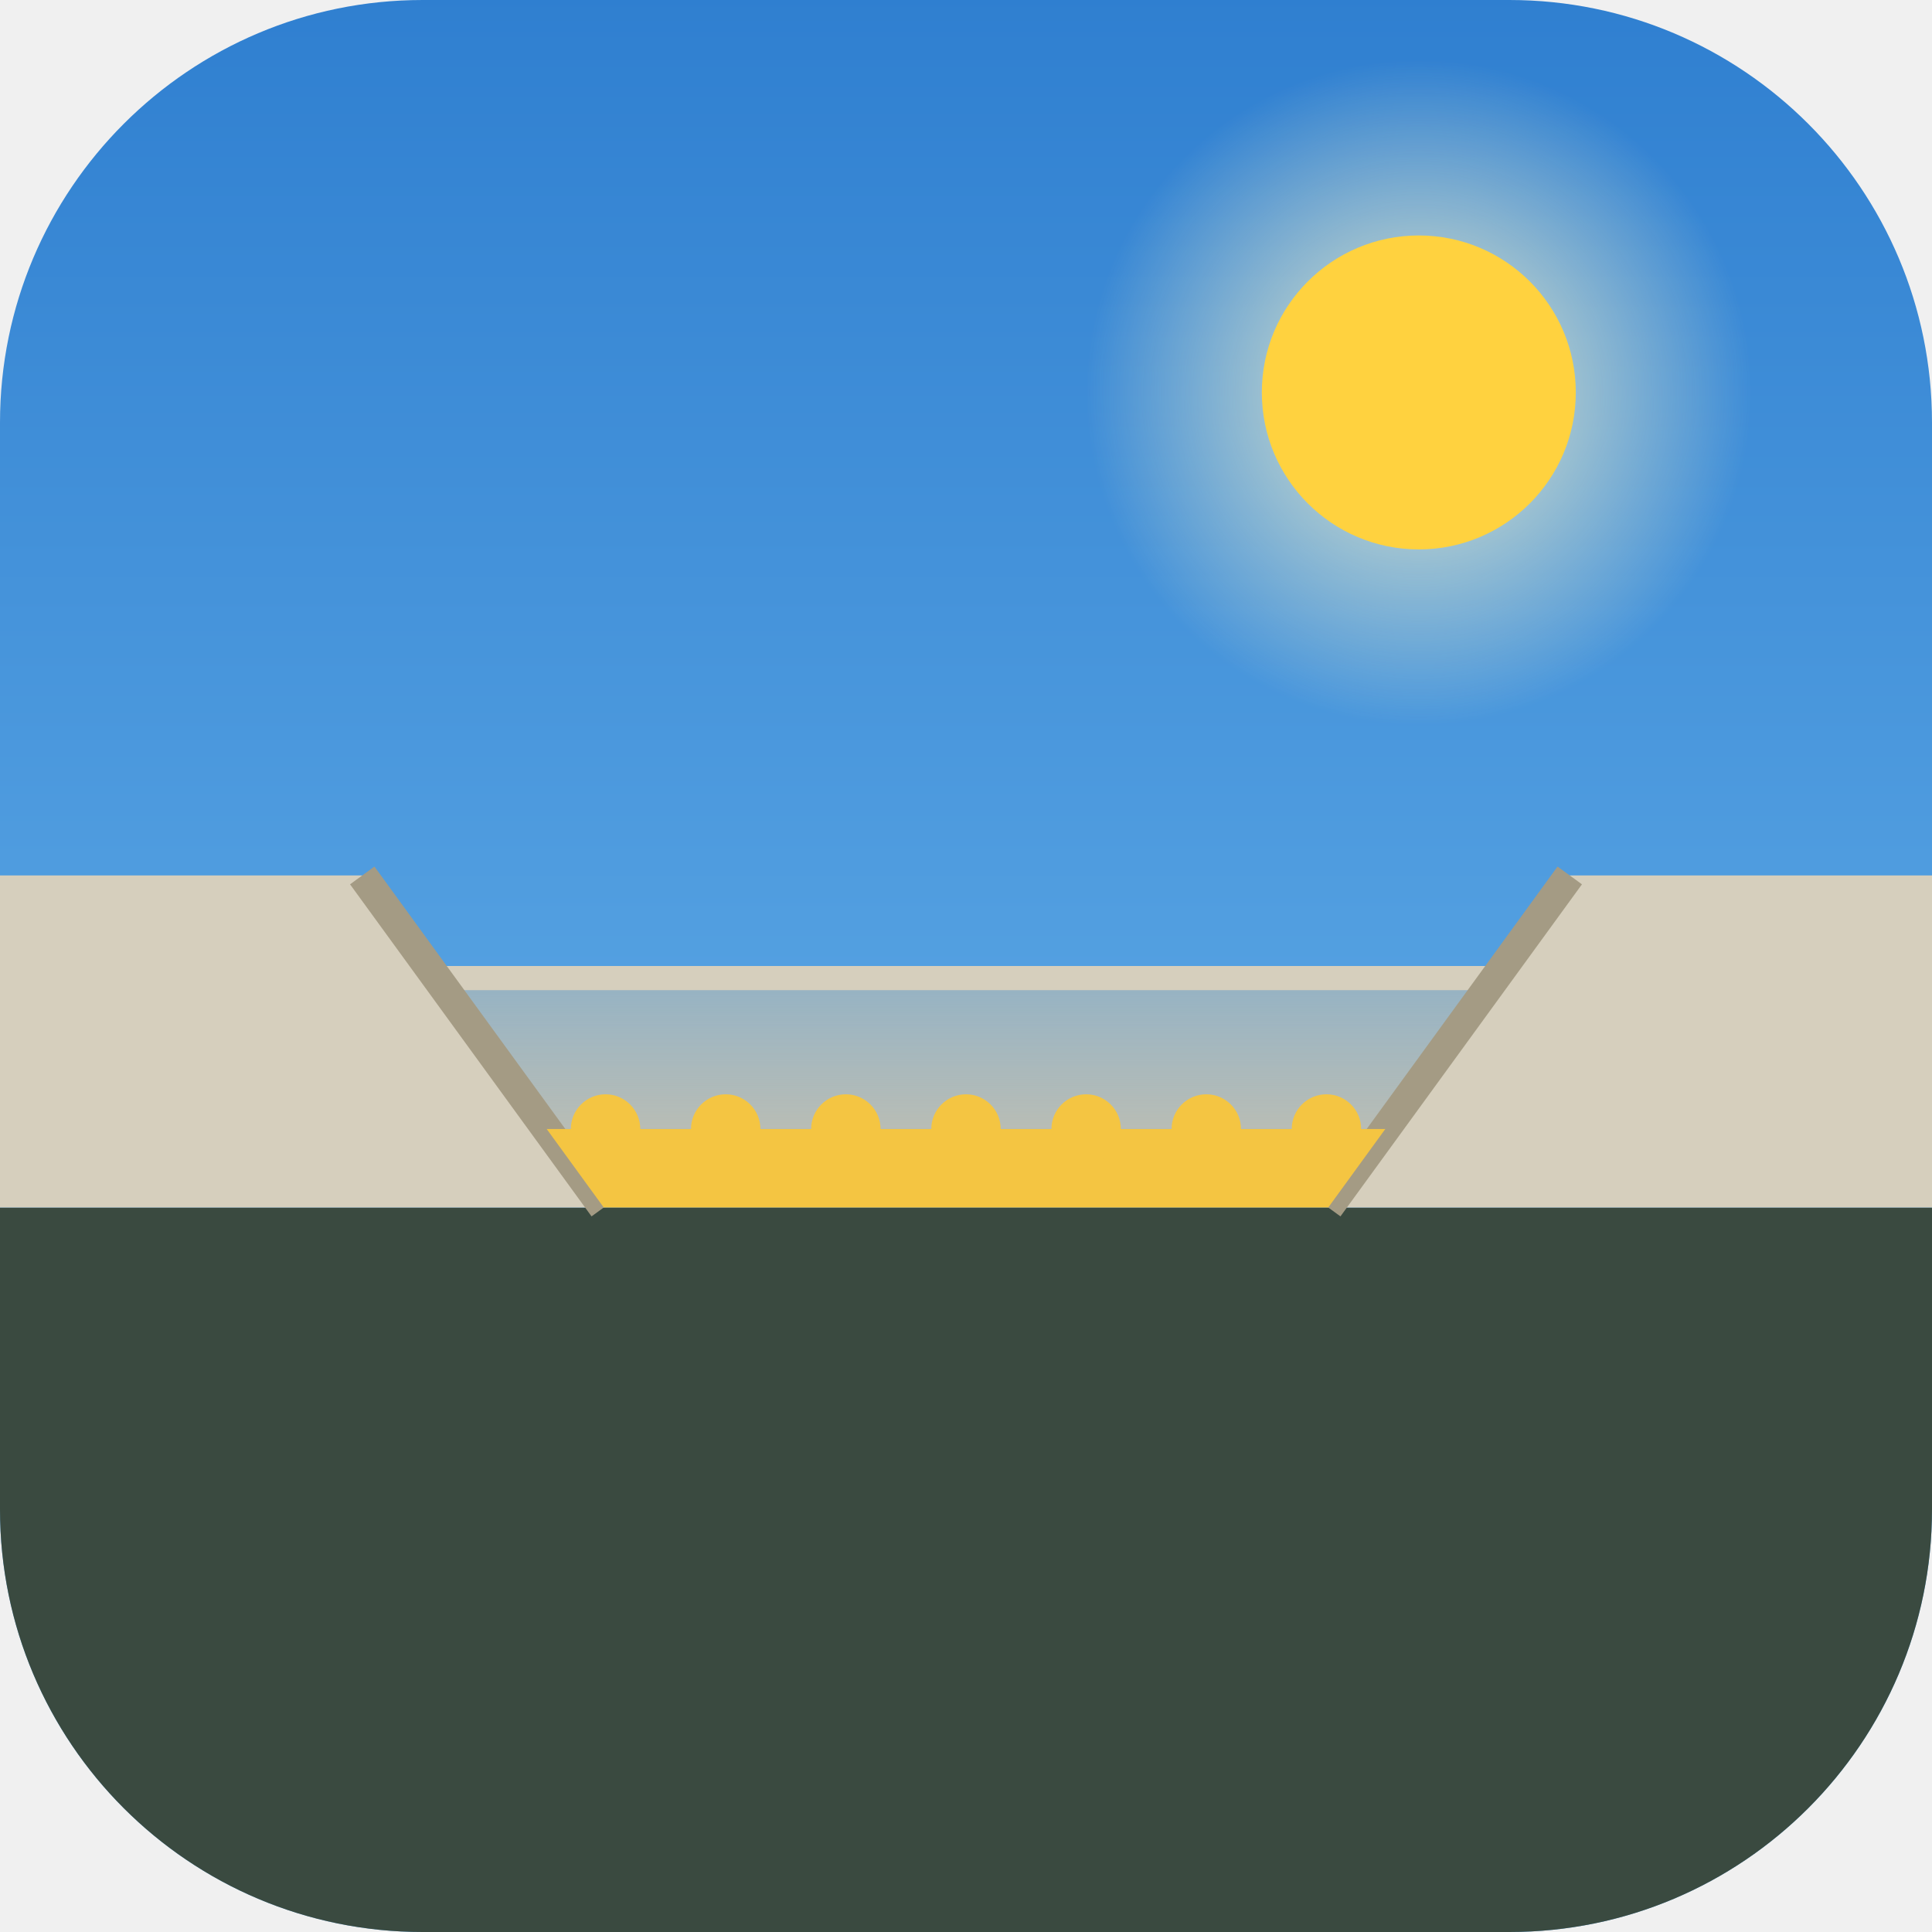
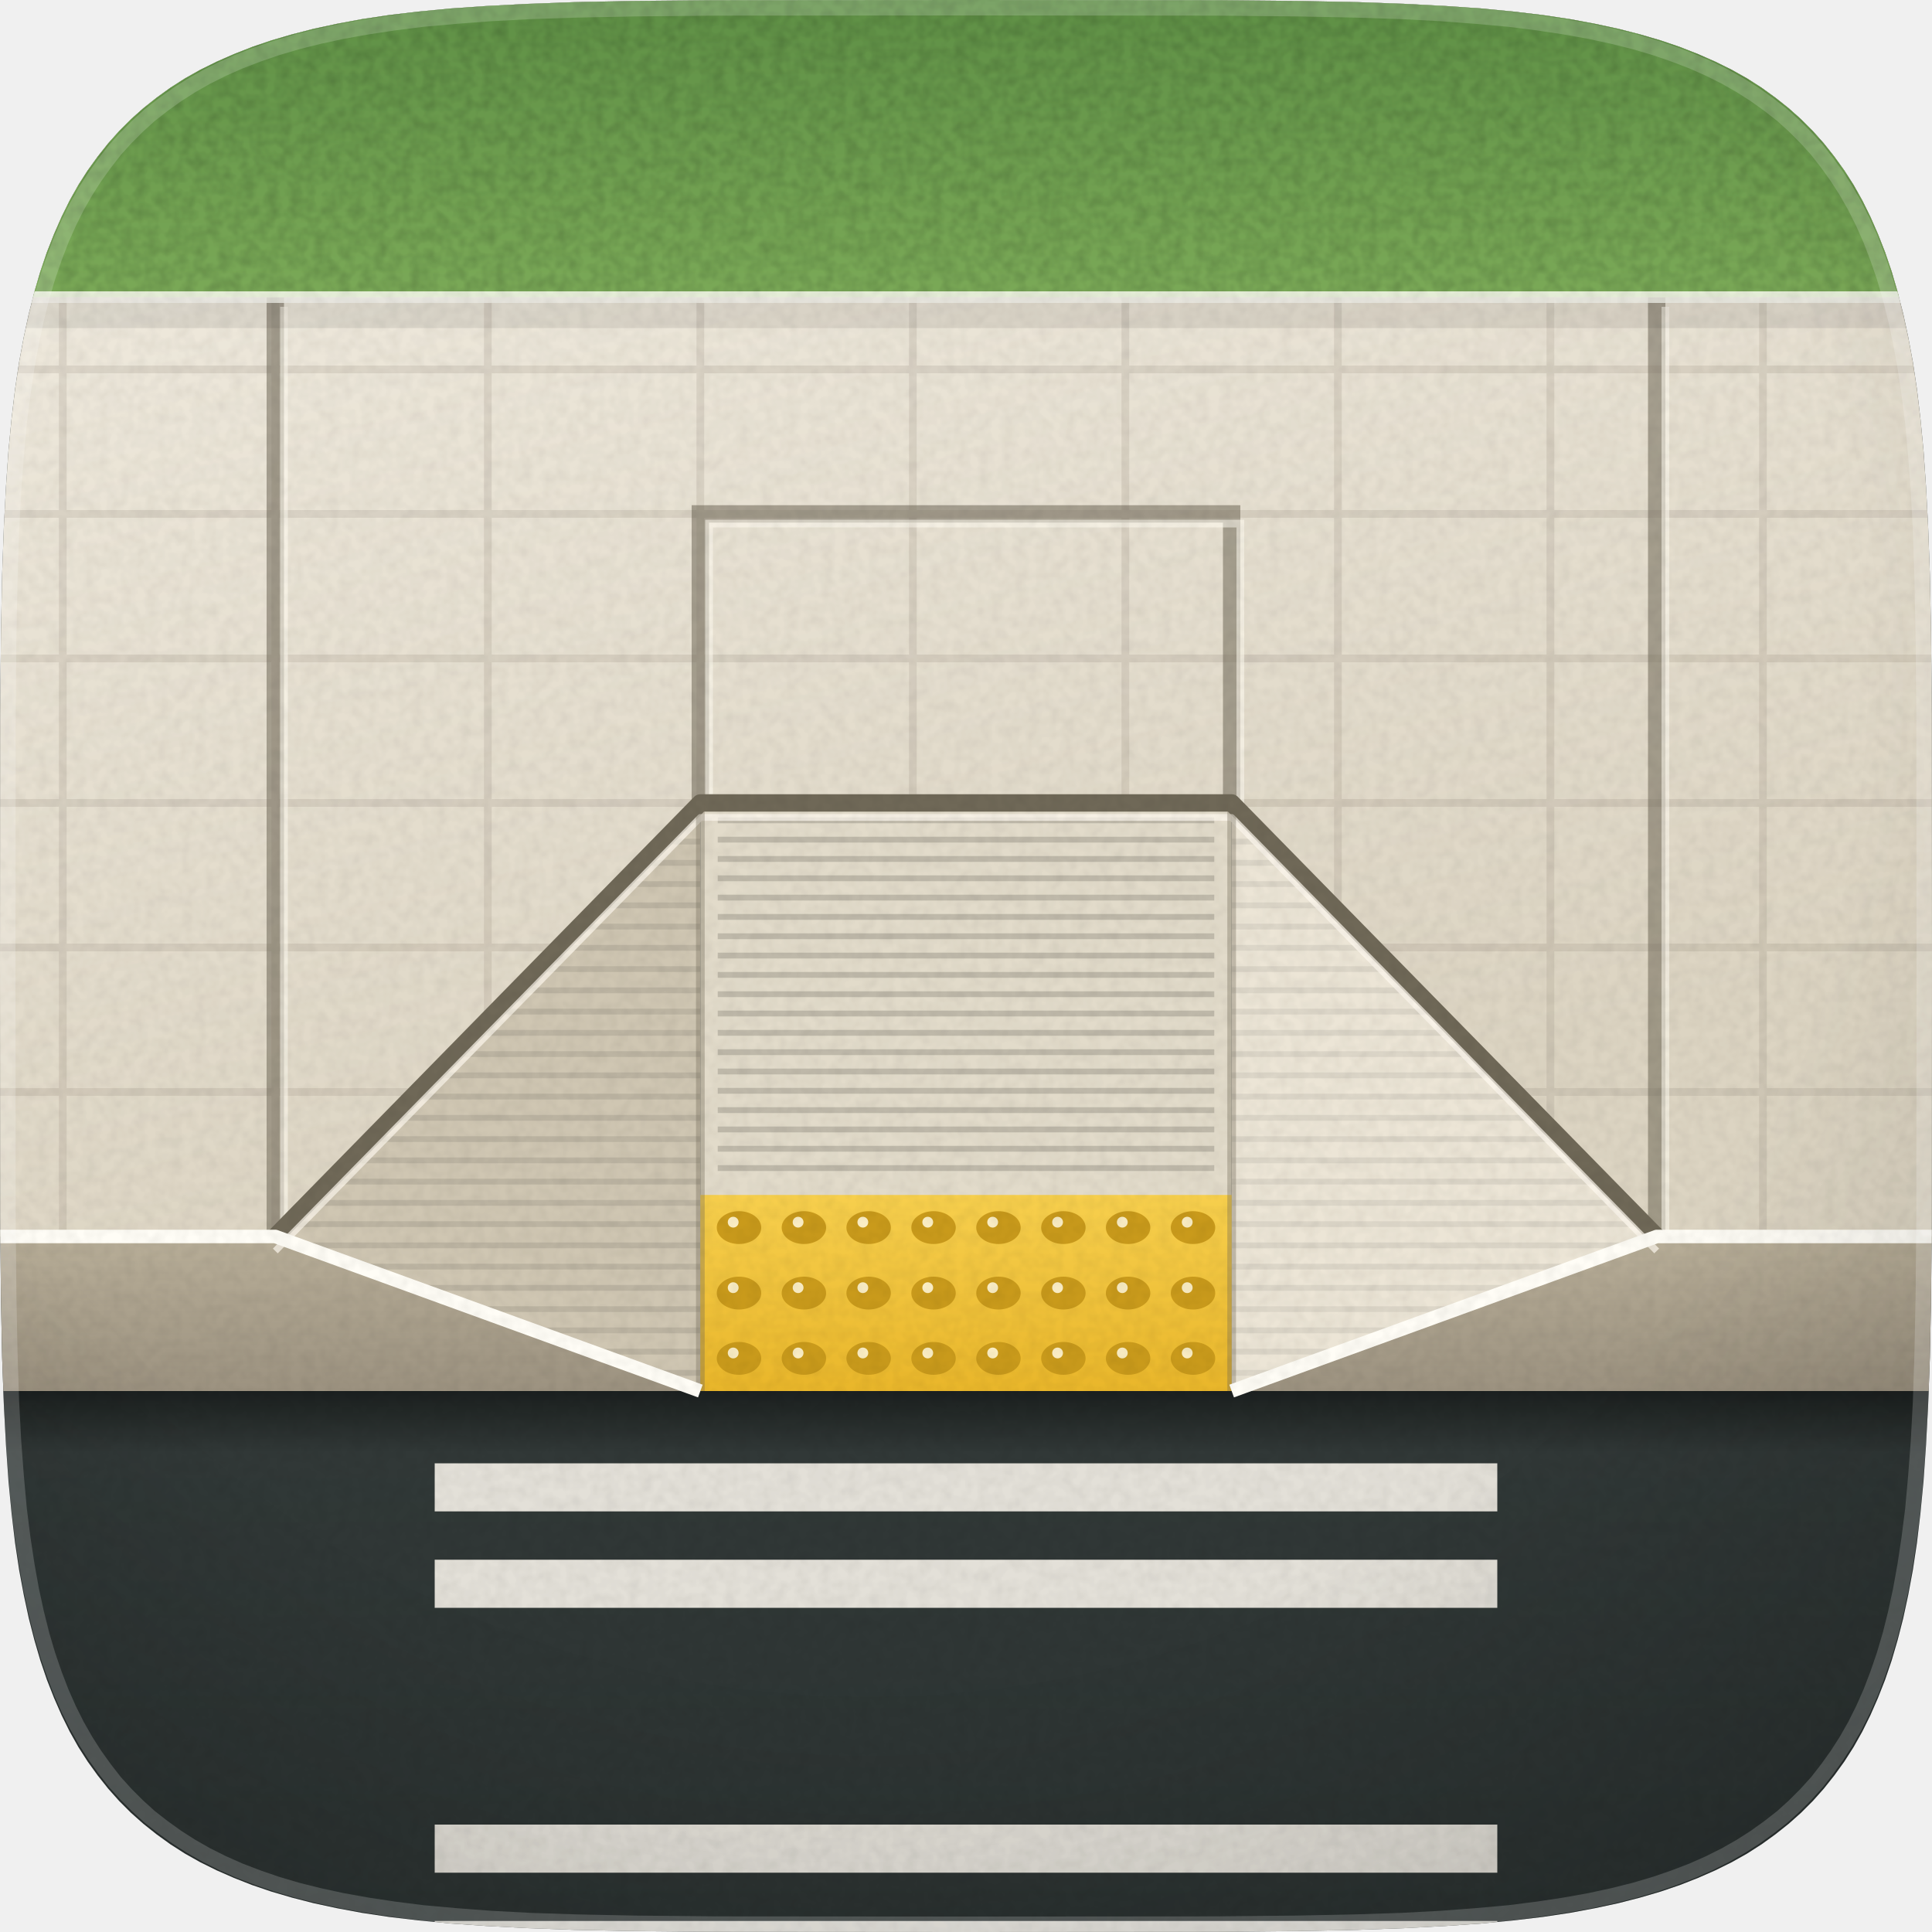
- <svg xmlns="http://www.w3.org/2000/svg" viewBox="0 0 64 64" role="img" aria-label="Trebuche: a curb cut seen from the street, with a yellow warning band, under a sunny or starry sky">
+ <svg xmlns="http://www.w3.org/2000/svg" viewBox="0 0 100 100" role="img" aria-label="Trebuche: a curb ramp seen from above">
  <defs>
-     <linearGradient id="day" x1="0" y1="0" x2="0" y2="1">
-       <stop offset="0" stop-color="#2f7fd0" />
-       <stop offset="0.6" stop-color="#5aa6e4" />
+     <clipPath id="shape">
+       <path d="M100.00 50.00L99.99 63.06L99.95 67.23L99.89 70.26L99.80 72.72L99.69 74.82L99.56 76.68L99.40 78.34L99.22 79.86L99.01 81.26L98.77 82.55L98.51 83.76L98.22 84.89L97.91 85.95L97.57 86.95L97.20 87.89L96.81 88.78L96.39 89.63L95.94 90.43L95.46 91.18L94.94 91.90L94.40 92.58L93.83 93.22L93.22 93.83L92.58 94.40L91.90 94.94L91.18 95.46L90.43 95.94L89.63 96.39L88.78 96.81L87.89 97.20L86.95 97.57L85.95 97.91L84.89 98.22L83.76 98.51L82.55 98.77L81.26 99.01L79.86 99.22L78.34 99.40L76.68 99.56L74.82 99.69L72.72 99.80L70.26 99.89L67.23 99.95L63.06 99.99L50.00 100.00L36.94 99.99L32.77 99.95L29.74 99.89L27.28 99.80L25.18 99.69L23.32 99.56L21.66 99.40L20.14 99.22L18.74 99.01L17.45 98.77L16.24 98.51L15.11 98.22L14.05 97.91L13.05 97.57L12.11 97.20L11.22 96.81L10.37 96.39L9.57 95.94L8.82 95.46L8.10 94.94L7.42 94.40L6.78 93.83L6.17 93.22L5.60 92.58L5.06 91.90L4.54 91.18L4.06 90.43L3.61 89.63L3.19 88.78L2.80 87.89L2.43 86.95L2.09 85.95L1.78 84.89L1.49 83.76L1.23 82.55L0.99 81.26L0.78 79.86L0.60 78.34L0.44 76.68L0.31 74.82L0.20 72.72L0.11 70.26L0.05 67.23L0.01 63.06L0.00 50.00L0.01 36.94L0.05 32.77L0.11 29.74L0.20 27.28L0.31 25.18L0.44 23.32L0.60 21.66L0.78 20.14L0.99 18.74L1.23 17.45L1.49 16.24L1.78 15.11L2.09 14.05L2.43 13.05L2.80 12.11L3.19 11.22L3.61 10.37L4.06 9.57L4.54 8.82L5.06 8.10L5.60 7.42L6.17 6.78L6.78 6.17L7.42 5.60L8.10 5.06L8.82 4.54L9.57 4.06L10.37 3.61L11.22 3.19L12.11 2.80L13.05 2.43L14.05 2.09L15.11 1.78L16.24 1.49L17.45 1.23L18.74 0.99L20.14 0.78L21.66 0.60L23.32 0.44L25.18 0.31L27.28 0.20L29.74 0.11L32.77 0.05L36.94 0.01L50.00 0.00L63.06 0.01L67.23 0.05L70.26 0.11L72.72 0.20L74.82 0.31L76.68 0.44L78.34 0.60L79.86 0.78L81.26 0.99L82.55 1.23L83.76 1.49L84.89 1.78L85.95 2.09L86.95 2.43L87.89 2.80L88.78 3.19L89.63 3.61L90.43 4.06L91.18 4.54L91.90 5.06L92.58 5.60L93.22 6.17L93.83 6.78L94.40 7.42L94.94 8.10L95.46 8.82L95.94 9.57L96.39 10.37L96.81 11.22L97.20 12.11L97.57 13.05L97.91 14.05L98.22 15.11L98.51 16.24L98.77 17.45L99.01 18.74L99.22 20.14L99.40 21.66L99.56 23.32L99.69 25.18L99.80 27.28L99.89 29.74L99.95 32.77L99.99 36.94Z" />
+     </clipPath>
+     <clipPath id="sidewalk">
+       <path d="M0 0H100V64.0H85.75L63.75 41.56L36.25 41.56L14.25 64.00H0Z" />
+     </clipPath>
+     <clipPath id="wing-l">
+       <path d="M36.25 72.00L36.25 41.56L14.25 64.00Z" />
+     </clipPath>
+     <clipPath id="wing-r">
+       <path d="M63.75 72.00L63.75 41.56L85.75 64.00Z" />
+     </clipPath>
+     <clipPath id="ramp">
+       <path d="M36.25 72.00L63.75 72.00L63.75 41.56L36.25 41.56Z" />
+     </clipPath>
+     <linearGradient id="top" x1="0" y1="0" x2="0.35" y2="1">
+       <stop offset="0" stop-color="#f3eee3" />
+       <stop offset="1" stop-color="#dcd4c2" />
    </linearGradient>
-     <radialGradient id="sun-glow">
-       <stop offset="0" stop-color="#fff6c9" stop-opacity="0.9" />
-       <stop offset="1" stop-color="#fff6c9" stop-opacity="0" />
+     <linearGradient id="face" x1="0" y1="0" x2="0" y2="1">
+       <stop offset="0" stop-color="#b8ae98" />
+       <stop offset="1" stop-color="#9c9280" />
+     </linearGradient>
+     <linearGradient id="street" x1="0" y1="0" x2="0" y2="1">
+       <stop offset="0" stop-color="#3f4846" />
+       <stop offset="1" stop-color="#2c3332" />
+     </linearGradient>
+     <linearGradient id="contact" x1="0" y1="0" x2="0" y2="1">
+       <stop offset="0" stop-color="#000" stop-opacity="0.45" />
+       <stop offset="1" stop-color="#000" stop-opacity="0" />
+     </linearGradient>
+     <linearGradient id="panel" x1="0" y1="0" x2="0" y2="1">
+       <stop offset="0" stop-color="#f7cf4d" />
+       <stop offset="1" stop-color="#e9b62a" />
+     </linearGradient>
+     <linearGradient id="grass" x1="0" y1="0" x2="0" y2="1">
+       <stop offset="0" stop-color="#5e8f45" />
+       <stop offset="1" stop-color="#7aa957" />
+     </linearGradient>
+     <radialGradient id="vignette" cx="0.45" cy="0.35" r="0.85">
+       <stop offset="0.6" stop-color="#000" stop-opacity="0" />
+       <stop offset="1" stop-color="#000" stop-opacity="0.22" />
    </radialGradient>
-     <linearGradient id="night" x1="0" y1="0" x2="0" y2="1">
-       <stop offset="0" stop-color="#0a1226" />
-       <stop offset="0.6" stop-color="#1c2a48" />
-     </linearGradient>
-     <radialGradient id="moon-glow">
-       <stop offset="0" stop-color="#dfe8ff" stop-opacity="0.45" />
-       <stop offset="1" stop-color="#dfe8ff" stop-opacity="0" />
-     </radialGradient>
-     <mask id="crescent" maskUnits="userSpaceOnUse" x="0" y="0" width="64" height="64">
-       <circle cx="47" cy="13" r="5.2" fill="#fff" />
-       <circle cx="49.6" cy="11.2" r="4.4" fill="#000" />
-     </mask>
-     <style>
-       .night { display: none; }
-       @media (prefers-color-scheme: dark) { .day { display: none; } .night { display: inline; } }
-     </style>
-     <linearGradient id="ramp" x1="0" y1="1" x2="0" y2="0">
-       <stop offset="0" stop-color="#c9c1ad" stop-opacity="0.85" />
-       <stop offset="1" stop-color="#c9c1ad" stop-opacity="0.55" />
-     </linearGradient>
-     <clipPath id="badge">
-       <rect width="64" height="64" rx="14" />
-     </clipPath>
+     <filter id="grain" x="0" y="0" width="100%" height="100%">
+       <feTurbulence type="fractalNoise" baseFrequency="1.6" numOctaves="2" seed="4" result="n" />
+       <feColorMatrix in="n" type="matrix" values="0 0 0 0 0  0 0 0 0 0  0 0 0 0 0  0 0 0 -0.9 0.62" result="a" />
+       <feComposite in="a" in2="SourceGraphic" operator="in" />
+     </filter>
  </defs>
-   <g clip-path="url(#badge)">
-     <g class="day">
-       <rect width="64" height="64" fill="url(#day)" />
-       <circle cx="47" cy="13" r="11" fill="url(#sun-glow)" />
-       <circle cx="47" cy="13" r="5.2" fill="#ffd23f" />
+   <g clip-path="url(#shape)">
+     <rect width="100" height="100" fill="url(#street)" />
+     <path d="M0 64.0H14.25L36.25 72.0H0Z" fill="url(#face)" />
+     <path d="M100 64.0H85.75L63.75 72.0H100Z" fill="url(#face)" />
+     <g fill="#f2efe6" fill-opacity="0.92">
+       <rect x="22.50" y="75.74" width="55.00" height="2.49" />
+       <rect x="22.50" y="80.73" width="55.00" height="2.49" />
+       <rect x="22.50" y="94.44" width="55.00" height="2.49" />
+       <rect x="22.50" y="99.43" width="55.00" height="2.49" />
    </g>
-     <g class="night">
-       <rect width="64" height="64" fill="url(#night)" />
-       <circle cx="8" cy="7" r="0.75" fill="#fff" fill-opacity="0.95" />
-       <circle cx="17" cy="15" r="0.5" fill="#fff" fill-opacity="0.7" />
-       <circle cx="26" cy="5" r="0.6" fill="#fff" fill-opacity="0.85" />
-       <circle cx="33" cy="12" r="0.45" fill="#fff" fill-opacity="0.6" />
-       <circle cx="41" cy="6" r="0.8" fill="#fff" fill-opacity="1" />
-       <circle cx="57" cy="9" r="0.6" fill="#fff" fill-opacity="0.85" />
-       <circle cx="12" cy="22" r="0.45" fill="#fff" fill-opacity="0.55" />
-       <circle cx="46" cy="22" r="0.5" fill="#fff" fill-opacity="0.6" />
-       <circle cx="22" cy="10" r="0.4" fill="#fff" fill-opacity="0.5" />
-       <circle cx="36" cy="20" r="0.4" fill="#fff" fill-opacity="0.5" />
-       <circle cx="59" cy="19" r="0.45" fill="#fff" fill-opacity="0.55" />
-       <circle cx="47" cy="13" r="10" fill="url(#moon-glow)" />
-       <circle cx="47" cy="13" r="5.2" fill="#f4efd8" mask="url(#crescent)" />
+     <rect y="72.0" width="100" height="3.2" fill="url(#contact)" />
+     <path d="M0 0H100V64.0H85.75L63.75 41.56L36.25 41.56L14.25 64.00H0Z" fill="url(#top)" />
+     <path clip-path="url(#sidewalk)" d="M0 56.52H100M0 49.04H100M0 41.56H100M0 34.08H100M0 26.60H100M0 19.12H100M-7.75 15.38V64.0M3.25 15.38V64.0M14.25 15.38V64.0M25.25 15.38V64.0M36.25 15.38V64.0M47.25 15.38V64.0M58.25 15.38V64.0M69.25 15.38V64.0M80.25 15.38V64.0M91.25 15.38V64.0M102.25 15.38V64.0" stroke="#7d7564" stroke-opacity="0.16" stroke-width="0.4" fill="none" />
+     <g clip-path="url(#sidewalk)">
+       <path d="M14.25 15.38V64.0M85.75 15.38V64.0M-18.75 15.38V64.0M118.75 15.38V64.0" stroke="#6f6857" stroke-opacity="0.55" stroke-width="0.9" fill="none" />
+       <path d="M14.25 15.38V64.0M85.75 15.38V64.0M-18.75 15.38V64.0M118.75 15.38V64.0" stroke="#fffaf0" stroke-opacity="0.55" stroke-width="0.40" fill="none" transform="translate(0.45 0.5)" />
    </g>
-     <rect y="40" width="64" height="24" fill="#3a4a40" />
-     <path d="M0 29H12L20 40H44L52 29H64V40H0Z" fill="#d6cfbd" />
-     <path d="M14.47 32.4H49.53L45.89 37.4H18.11Z" fill="url(#ramp)" />
-     <path d="M14.47 32.4H49.53" stroke="#d6cfbd" stroke-width="0.8" />
-     <path d="M12 29L20 40M52 29L44 40" stroke="#a49b84" stroke-width="1" fill="none" />
-     <path d="M18.11 37.40H45.89L44 40H20Z" fill="#f4c542" />
-     <g fill="#f4c542">
-       <circle cx="20.06" cy="37.40" r="1.15" />
-       <circle cx="24.04" cy="37.40" r="1.15" />
-       <circle cx="28.02" cy="37.40" r="1.15" />
-       <circle cx="32.00" cy="37.40" r="1.15" />
-       <circle cx="35.98" cy="37.40" r="1.15" />
-       <circle cx="39.96" cy="37.40" r="1.15" />
-       <circle cx="43.94" cy="37.40" r="1.15" />
+     <g clip-path="url(#sidewalk)">
+       <path d="M36.25 41.56V26.60H63.75V41.56" stroke="#6f6857" stroke-opacity="0.55" stroke-width="0.9" fill="none" />
+       <path d="M36.25 41.56V26.60H63.75V41.56" stroke="#fffaf0" stroke-opacity="0.55" stroke-width="0.40" fill="none" transform="translate(0.45 0.5)" />
    </g>
+     <rect width="100" height="15.38" fill="url(#grass)" />
+     <rect width="100" height="15.38" filter="url(#grain)" fill="#000" opacity="0.18" />
+     <path d="M0 15.38H100" stroke="#fffdf6" stroke-opacity="0.8" stroke-width="0.6" />
+     <rect y="15.38" width="100" height="1.6" fill="#000" fill-opacity="0.08" />
+     <path d="M36.25 72.00L36.25 41.56L14.25 64.00Z" fill="#cfc6b2" />
+     <path d="M63.75 72.00L63.75 41.56L85.75 64.00Z" fill="#ece5d6" />
+     <path d="M36.25 72.00L63.75 72.00L63.75 41.56L36.25 41.56Z" fill="#e2dbca" />
+     <path clip-path="url(#wing-l)" d="M14.25 42.46H36.25M14.25 43.56H36.25M14.25 44.66H36.25M14.25 45.76H36.25M14.25 46.86H36.25M14.25 47.96H36.25M14.25 49.06H36.25M14.25 50.16H36.25M14.25 51.26H36.25M14.25 52.36H36.25M14.25 53.46H36.25M14.25 54.56H36.25M14.25 55.66H36.25M14.25 56.76H36.25M14.25 57.86H36.25M14.25 58.96H36.25M14.25 60.06H36.25M14.25 61.16H36.25M14.25 62.26H36.25M14.25 63.36H36.25M14.25 64.46H36.25M14.25 65.56H36.25M14.25 66.66H36.25M14.25 67.76H36.25M14.25 68.86H36.25M14.25 69.96H36.25M14.25 71.06H36.25" stroke="#000" stroke-opacity="0.09" stroke-width="0.3" />
+     <path clip-path="url(#wing-r)" d="M63.75 42.46H85.75M63.75 43.56H85.75M63.75 44.66H85.75M63.75 45.76H85.75M63.75 46.86H85.75M63.75 47.96H85.75M63.75 49.06H85.75M63.75 50.16H85.75M63.75 51.26H85.75M63.75 52.36H85.75M63.75 53.46H85.75M63.75 54.56H85.75M63.75 55.66H85.75M63.75 56.76H85.75M63.75 57.86H85.75M63.75 58.96H85.75M63.75 60.06H85.75M63.75 61.16H85.75M63.75 62.26H85.75M63.75 63.36H85.75M63.75 64.46H85.75M63.75 65.56H85.75M63.75 66.66H85.75M63.75 67.76H85.75M63.75 68.86H85.75M63.75 69.96H85.75M63.75 71.06H85.75" stroke="#000" stroke-opacity="0.07" stroke-width="0.3" />
+     <path clip-path="url(#ramp)" d="M37.15 42.46H62.85M37.15 43.46H62.85M37.15 44.46H62.85M37.15 45.46H62.85M37.15 46.46H62.85M37.15 47.46H62.85M37.15 48.46H62.85M37.15 49.46H62.85M37.15 50.46H62.85M37.15 51.46H62.85M37.15 52.46H62.85M37.15 53.46H62.85M37.15 54.46H62.85M37.15 55.46H62.85M37.15 56.46H62.85M37.15 57.46H62.85M37.15 58.46H62.85M37.15 59.46H62.85M37.15 60.46H62.85" stroke="#000" stroke-opacity="0.16" stroke-width="0.3" />
+     <path d="M36.25 72.00L63.75 72.00L63.75 61.85L36.25 61.85Z" fill="url(#panel)" />
+     <g fill="#c99a1b">
+       <ellipse cx="38.25" cy="70.31" rx="1.15" ry="0.85" />
+       <ellipse cx="41.61" cy="70.31" rx="1.15" ry="0.85" />
+       <ellipse cx="44.96" cy="70.31" rx="1.15" ry="0.85" />
+       <ellipse cx="48.32" cy="70.31" rx="1.15" ry="0.85" />
+       <ellipse cx="51.68" cy="70.31" rx="1.15" ry="0.85" />
+       <ellipse cx="55.04" cy="70.31" rx="1.15" ry="0.85" />
+       <ellipse cx="58.39" cy="70.31" rx="1.15" ry="0.85" />
+       <ellipse cx="61.75" cy="70.31" rx="1.15" ry="0.85" />
+       <ellipse cx="38.25" cy="66.93" rx="1.15" ry="0.85" />
+       <ellipse cx="41.61" cy="66.93" rx="1.15" ry="0.85" />
+       <ellipse cx="44.96" cy="66.93" rx="1.15" ry="0.85" />
+       <ellipse cx="48.32" cy="66.93" rx="1.15" ry="0.85" />
+       <ellipse cx="51.68" cy="66.93" rx="1.15" ry="0.85" />
+       <ellipse cx="55.04" cy="66.93" rx="1.15" ry="0.85" />
+       <ellipse cx="58.39" cy="66.93" rx="1.15" ry="0.85" />
+       <ellipse cx="61.75" cy="66.93" rx="1.15" ry="0.85" />
+       <ellipse cx="38.25" cy="63.54" rx="1.15" ry="0.85" />
+       <ellipse cx="41.61" cy="63.54" rx="1.15" ry="0.85" />
+       <ellipse cx="44.96" cy="63.54" rx="1.15" ry="0.85" />
+       <ellipse cx="48.32" cy="63.54" rx="1.15" ry="0.85" />
+       <ellipse cx="51.68" cy="63.54" rx="1.15" ry="0.85" />
+       <ellipse cx="55.04" cy="63.54" rx="1.15" ry="0.85" />
+       <ellipse cx="58.39" cy="63.54" rx="1.15" ry="0.85" />
+       <ellipse cx="61.75" cy="63.54" rx="1.15" ry="0.85" />
+     </g>
+     <g fill="#fff6d6" fill-opacity="0.9">
+       <circle cx="37.95" cy="70.03" r="0.28" />
+       <circle cx="41.31" cy="70.03" r="0.28" />
+       <circle cx="44.66" cy="70.03" r="0.28" />
+       <circle cx="48.02" cy="70.03" r="0.28" />
+       <circle cx="51.38" cy="70.03" r="0.28" />
+       <circle cx="54.74" cy="70.03" r="0.28" />
+       <circle cx="58.09" cy="70.03" r="0.28" />
+       <circle cx="61.45" cy="70.03" r="0.28" />
+       <circle cx="37.95" cy="66.65" r="0.28" />
+       <circle cx="41.31" cy="66.65" r="0.28" />
+       <circle cx="44.66" cy="66.65" r="0.28" />
+       <circle cx="48.02" cy="66.65" r="0.28" />
+       <circle cx="51.38" cy="66.65" r="0.28" />
+       <circle cx="54.74" cy="66.65" r="0.28" />
+       <circle cx="58.09" cy="66.65" r="0.28" />
+       <circle cx="61.45" cy="66.65" r="0.28" />
+       <circle cx="37.95" cy="63.26" r="0.28" />
+       <circle cx="41.31" cy="63.26" r="0.28" />
+       <circle cx="44.66" cy="63.26" r="0.28" />
+       <circle cx="48.02" cy="63.26" r="0.28" />
+       <circle cx="51.38" cy="63.26" r="0.28" />
+       <circle cx="54.74" cy="63.26" r="0.28" />
+       <circle cx="58.09" cy="63.26" r="0.28" />
+       <circle cx="61.45" cy="63.26" r="0.28" />
+     </g>
+     <path d="M14.25 64.00L36.25 41.56L63.75 41.56L85.75 64.00" fill="none" stroke="#6f6857" stroke-width="0.9" stroke-linejoin="round" />
+     <path d="M14.25 64.00L36.25 41.56L63.75 41.56L85.75 64.00" fill="none" stroke="#fffaf0" stroke-opacity="0.7" stroke-width="0.35" stroke-linejoin="round" transform="translate(0 0.75)" />
+     <path d="M36.25 72.00L36.25 41.56M63.75 72.00L63.75 41.56" stroke="#6f6857" stroke-opacity="0.35" stroke-width="0.45" />
+     <path d="M0 64.0H14.25L36.25 72.0M63.75 72.0L85.75 64.0H100" fill="none" stroke="#fffdf6" stroke-width="0.7" stroke-linejoin="round" />
+     <rect width="100" height="100" filter="url(#grain)" fill="#000" opacity="0.10" />
+     <rect width="100" height="100" fill="url(#vignette)" />
  </g>
+   <path d="M99.60 50.00L99.59 62.96L99.55 67.10L99.49 70.10L99.41 72.54L99.30 74.62L99.16 76.46L99.01 78.12L98.82 79.62L98.61 81.01L98.38 82.29L98.12 83.49L97.84 84.61L97.53 85.66L97.19 86.65L96.83 87.59L96.44 88.47L96.02 89.31L95.57 90.10L95.09 90.85L94.58 91.56L94.05 92.24L93.48 92.87L92.87 93.48L92.24 94.05L91.56 94.58L90.85 95.09L90.10 95.57L89.31 96.02L88.47 96.44L87.59 96.83L86.65 97.19L85.66 97.53L84.61 97.84L83.49 98.12L82.29 98.38L81.01 98.61L79.62 98.82L78.12 99.01L76.46 99.16L74.62 99.30L72.54 99.41L70.10 99.49L67.10 99.55L62.96 99.59L50.00 99.60L37.04 99.59L32.90 99.55L29.90 99.49L27.46 99.41L25.38 99.30L23.54 99.16L21.88 99.01L20.38 98.82L18.99 98.61L17.71 98.38L16.51 98.12L15.39 97.84L14.34 97.53L13.35 97.19L12.41 96.83L11.53 96.44L10.69 96.02L9.90 95.57L9.15 95.09L8.44 94.58L7.76 94.05L7.13 93.48L6.52 92.87L5.95 92.24L5.42 91.56L4.91 90.85L4.43 90.10L3.98 89.31L3.56 88.47L3.17 87.59L2.81 86.65L2.47 85.66L2.16 84.61L1.88 83.49L1.62 82.29L1.39 81.01L1.18 79.62L0.99 78.12L0.84 76.46L0.70 74.62L0.59 72.54L0.51 70.10L0.45 67.10L0.41 62.96L0.40 50.00L0.41 37.04L0.45 32.90L0.51 29.90L0.59 27.46L0.70 25.38L0.84 23.54L0.99 21.88L1.18 20.38L1.39 18.99L1.62 17.71L1.88 16.51L2.16 15.39L2.47 14.34L2.81 13.35L3.17 12.41L3.56 11.53L3.98 10.69L4.43 9.90L4.91 9.15L5.42 8.44L5.95 7.76L6.52 7.13L7.13 6.52L7.76 5.95L8.44 5.42L9.15 4.91L9.90 4.43L10.69 3.98L11.53 3.56L12.41 3.17L13.35 2.81L14.34 2.47L15.39 2.16L16.51 1.88L17.71 1.62L18.99 1.39L20.38 1.18L21.88 0.99L23.54 0.84L25.38 0.70L27.46 0.59L29.90 0.51L32.90 0.45L37.04 0.41L50.00 0.40L62.96 0.41L67.10 0.45L70.10 0.51L72.54 0.59L74.62 0.70L76.46 0.84L78.12 0.99L79.62 1.18L81.01 1.39L82.29 1.62L83.49 1.88L84.61 2.16L85.66 2.47L86.65 2.81L87.59 3.17L88.47 3.56L89.31 3.98L90.10 4.43L90.85 4.91L91.56 5.42L92.24 5.95L92.87 6.52L93.48 7.13L94.05 7.76L94.58 8.44L95.09 9.15L95.57 9.90L96.02 10.69L96.44 11.53L96.83 12.41L97.19 13.35L97.53 14.34L97.84 15.39L98.12 16.51L98.38 17.71L98.61 18.99L98.82 20.38L99.01 21.88L99.16 23.54L99.30 25.38L99.41 27.46L99.49 29.90L99.55 32.90L99.59 37.04Z" fill="none" stroke="#fff" stroke-opacity="0.18" stroke-width="0.8" />
</svg>
